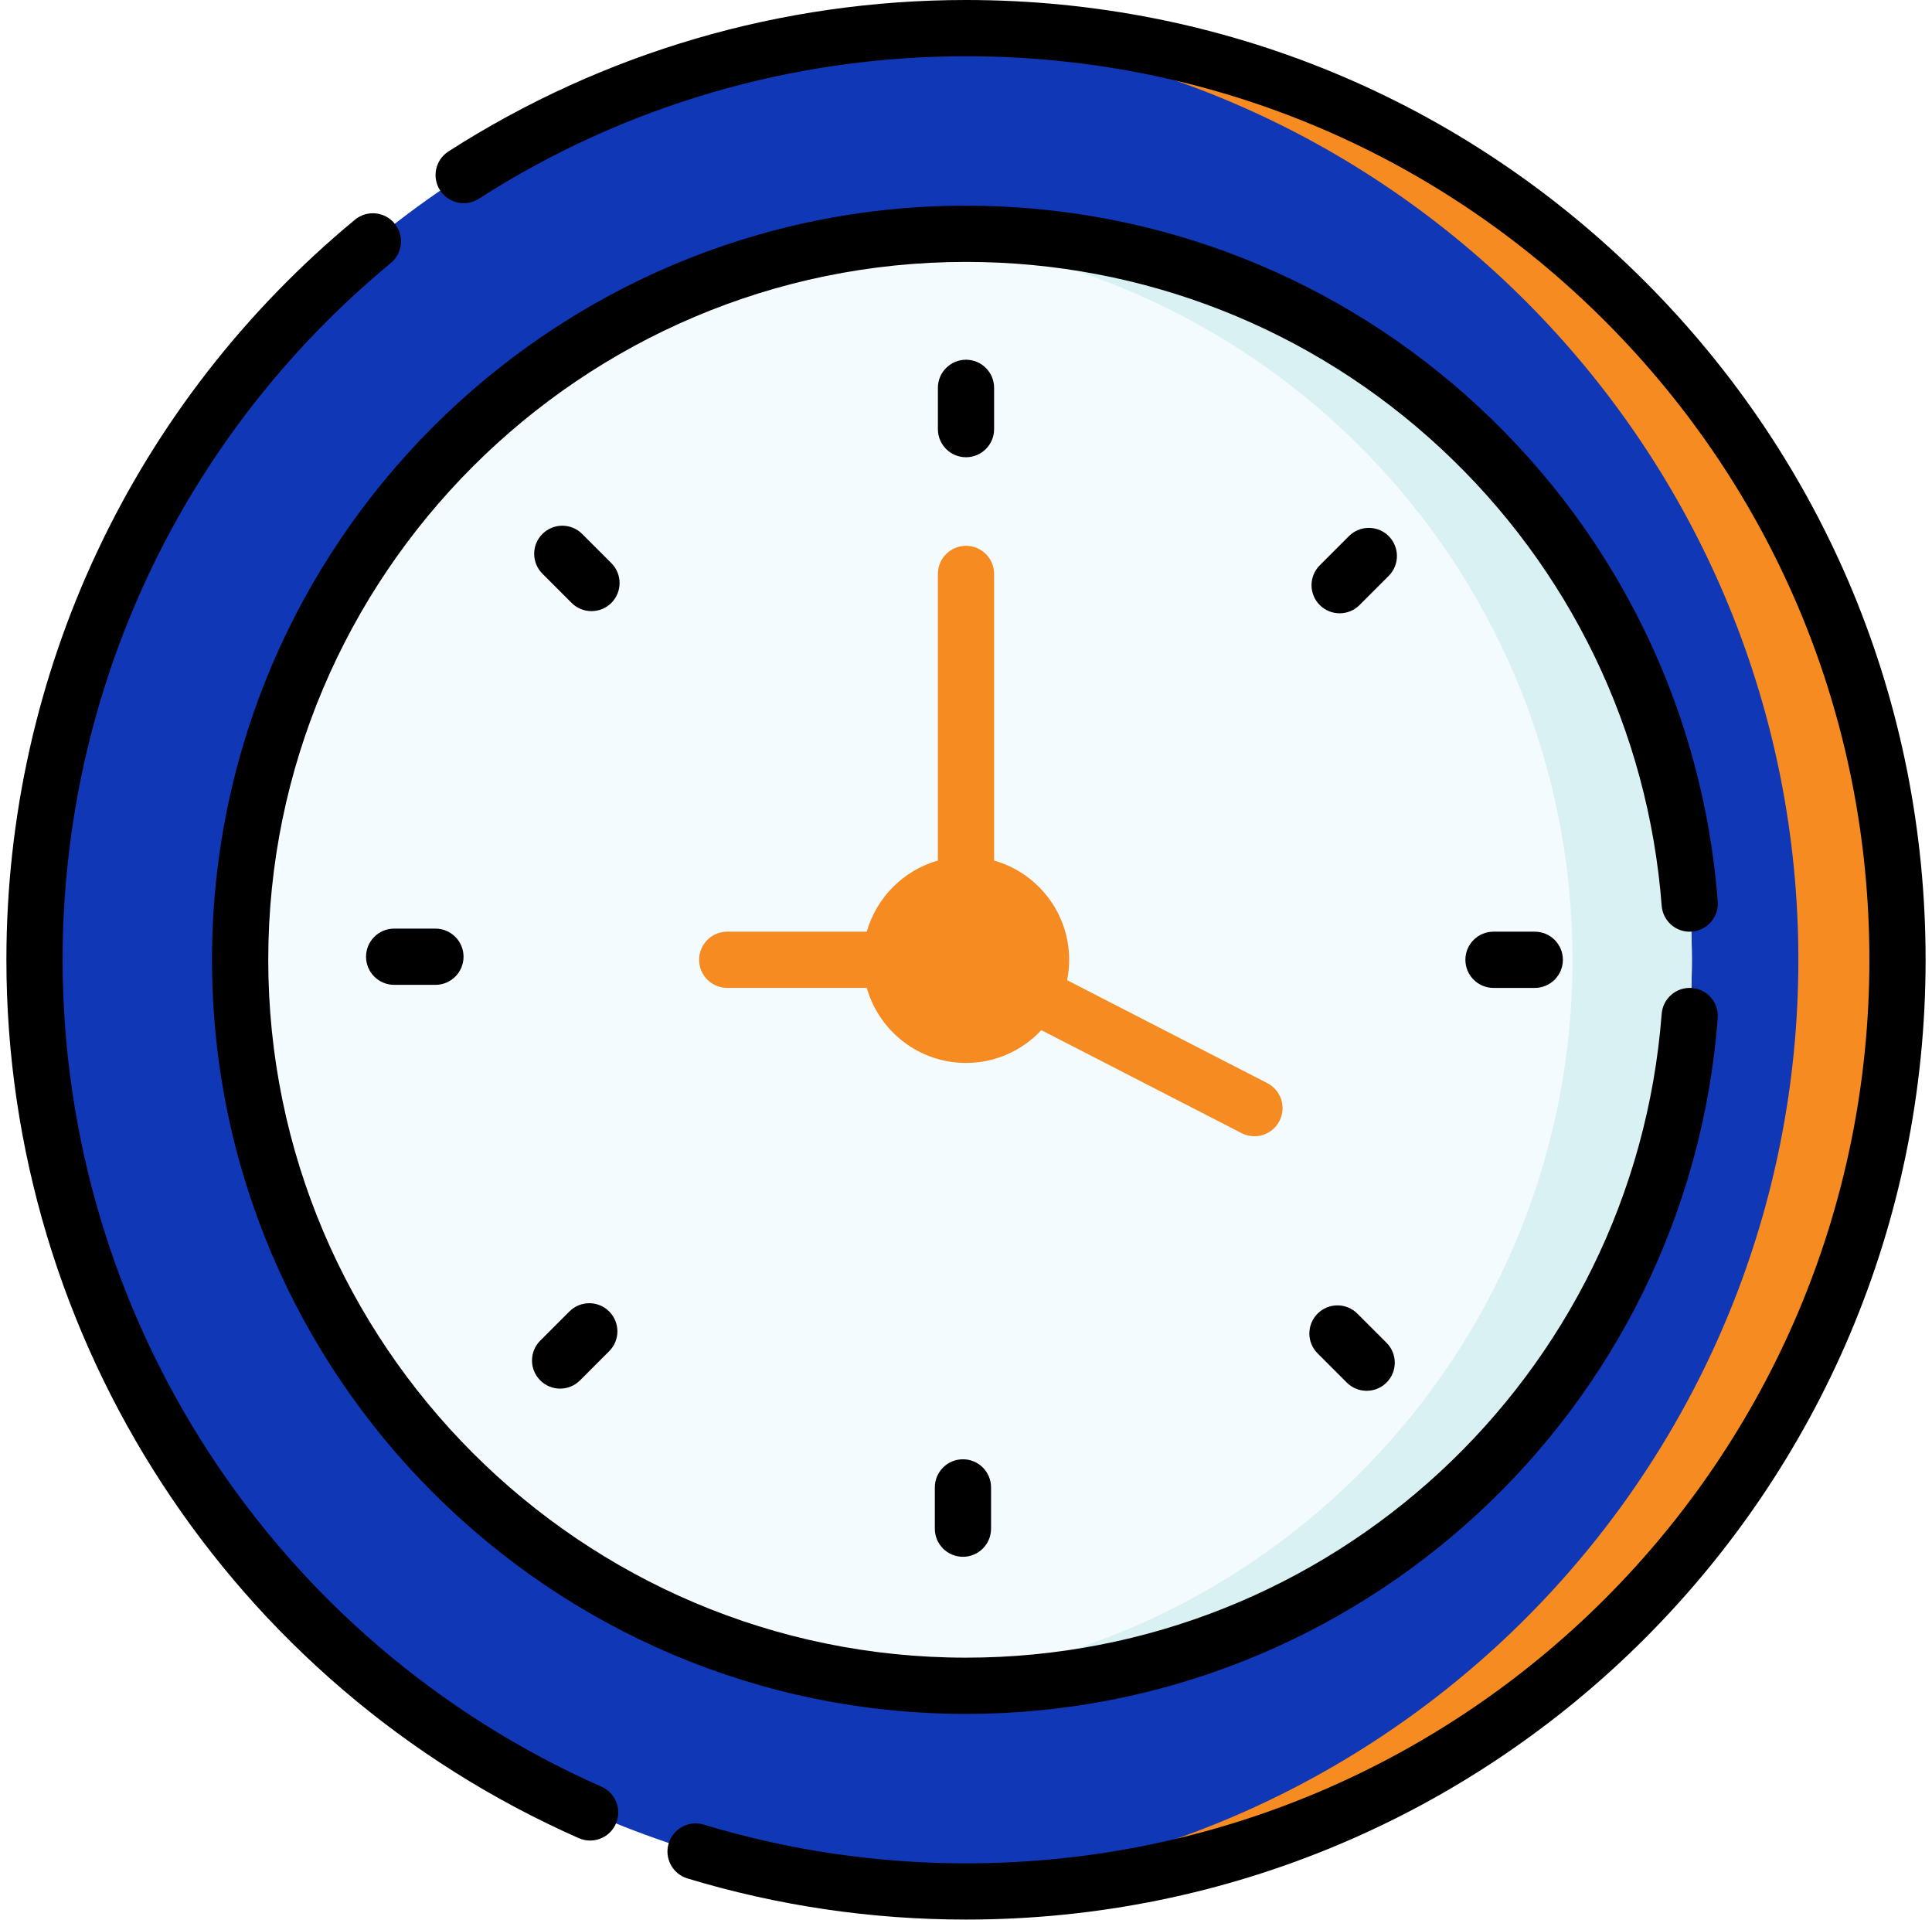
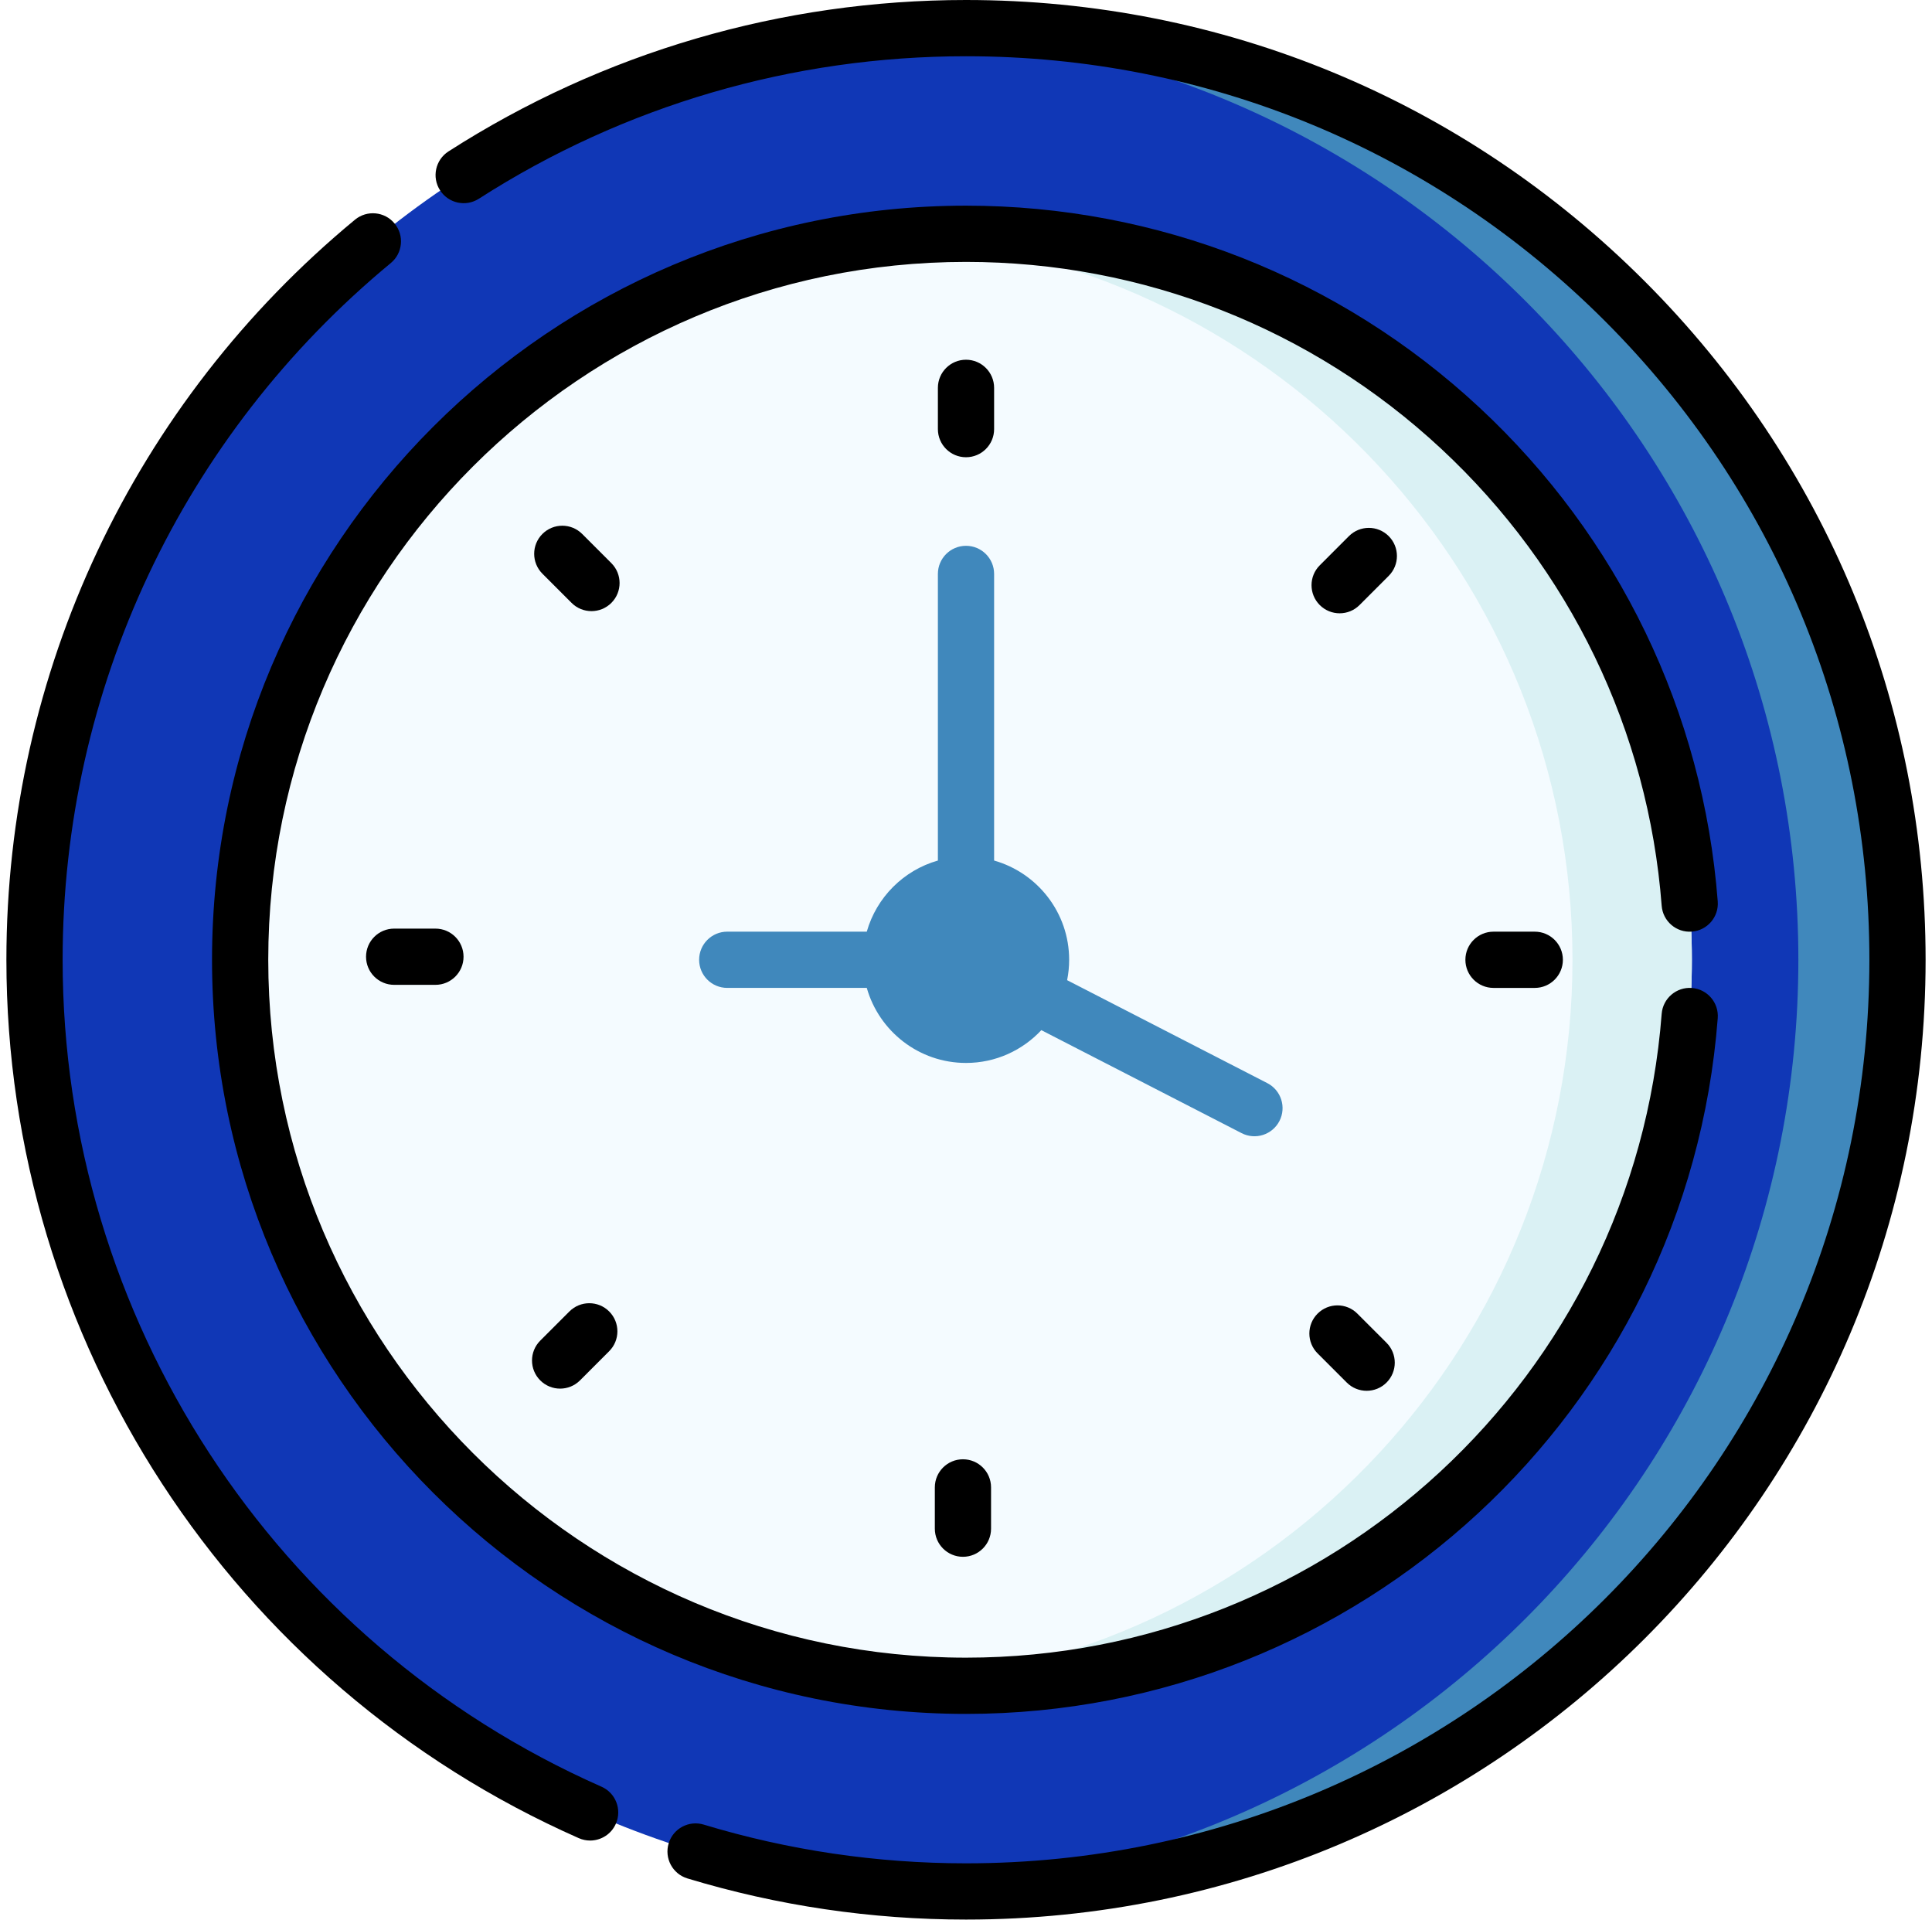
<svg xmlns="http://www.w3.org/2000/svg" width="151" height="150" viewBox="0 0 151 150" fill="none">
  <path d="M75.5 147.803C115.708 147.803 148.303 115.208 148.303 75C148.303 34.792 115.708 2.197 75.5 2.197C35.292 2.197 2.697 34.792 2.697 75C2.697 115.208 35.292 147.803 75.5 147.803Z" fill="#1037B6" />
-   <path d="M75.5 2.197C74.2 2.197 72.909 2.233 71.626 2.3C110.033 4.314 140.555 36.092 140.555 75C140.555 113.908 110.033 145.686 71.626 147.7C72.909 147.767 74.2 147.803 75.5 147.803C115.708 147.803 148.303 115.208 148.303 75C148.303 34.792 115.708 2.197 75.5 2.197Z" fill="#F68B21" />
+   <path d="M75.5 2.197C74.2 2.197 72.909 2.233 71.626 2.3C110.033 4.314 140.555 36.092 140.555 75C140.555 113.908 110.033 145.686 71.626 147.7C72.909 147.767 74.2 147.803 75.5 147.803C115.708 147.803 148.303 115.208 148.303 75C148.303 34.792 115.708 2.197 75.5 2.197Z" fill="#4088BC" />
  <path d="M75.5 131.731C106.832 131.731 132.231 106.332 132.231 75C132.231 43.668 106.832 18.269 75.5 18.269C44.168 18.269 18.769 43.668 18.769 75C18.769 106.332 44.168 131.731 75.5 131.731Z" fill="#F4FBFF" />
  <path d="M75.5 18.269C73.929 18.269 72.374 18.335 70.835 18.461C99.984 20.834 122.901 45.239 122.901 75C122.901 104.761 99.984 129.166 70.835 131.539C72.374 131.664 73.929 131.731 75.5 131.731C106.832 131.731 132.232 106.332 132.232 75C132.232 43.668 106.832 18.269 75.5 18.269Z" fill="#DAF1F4" />
-   <path d="M75.5 80.865C78.739 80.865 81.365 78.239 81.365 75C81.365 71.761 78.739 69.135 75.5 69.135C72.261 69.135 69.636 71.761 69.636 75C69.636 78.239 72.261 80.865 75.5 80.865Z" fill="#F68B21" />
+   <path d="M75.5 80.865C78.739 80.865 81.365 78.239 81.365 75C81.365 71.761 78.739 69.135 75.5 69.135C72.261 69.135 69.636 71.761 69.636 75C69.636 78.239 72.261 80.865 75.5 80.865Z" fill="#4088BC" />
  <path d="M75.5 35.73C76.713 35.73 77.697 34.746 77.697 33.532V30.307C77.697 29.094 76.713 28.11 75.5 28.11C74.287 28.11 73.303 29.094 73.303 30.307V33.532C73.303 34.746 74.287 35.73 75.5 35.73Z" fill="black" />
  <path d="M108.537 41.893C107.679 41.035 106.288 41.035 105.43 41.893L103.15 44.174C102.291 45.032 102.291 46.423 103.149 47.281C103.579 47.71 104.141 47.925 104.703 47.925C105.266 47.925 105.828 47.71 106.257 47.281L108.537 45.001C109.395 44.143 109.395 42.752 108.537 41.893Z" fill="black" />
  <path d="M116.729 72.803C115.515 72.803 114.531 73.787 114.531 75C114.531 76.214 115.515 77.198 116.729 77.198H119.954C121.167 77.198 122.151 76.214 122.151 75C122.151 73.787 121.167 72.803 119.954 72.803H116.729Z" fill="black" />
  <path d="M106.087 102.649C105.229 101.791 103.838 101.791 102.98 102.649C102.121 103.508 102.121 104.899 102.98 105.757L105.26 108.037C105.689 108.466 106.251 108.68 106.814 108.68C107.376 108.68 107.938 108.466 108.368 108.037C109.226 107.179 109.226 105.788 108.368 104.929L106.087 102.649Z" fill="black" />
  <path d="M73.064 116.229V119.454C73.064 120.668 74.047 121.652 75.261 121.652C76.474 121.652 77.458 120.668 77.458 119.454V116.229C77.458 115.015 76.475 114.032 75.261 114.032C74.047 114.032 73.064 115.015 73.064 116.229Z" fill="black" />
  <path d="M44.504 102.48L42.224 104.76C41.366 105.618 41.366 107.009 42.224 107.867C42.653 108.296 43.215 108.511 43.777 108.511C44.34 108.511 44.902 108.296 45.331 107.868L47.611 105.587C48.469 104.729 48.469 103.338 47.611 102.48C46.754 101.622 45.362 101.622 44.504 102.48Z" fill="black" />
  <path d="M30.807 72.564C29.593 72.564 28.609 73.547 28.609 74.761C28.609 75.975 29.593 76.958 30.807 76.958H34.032C35.245 76.958 36.229 75.975 36.229 74.761C36.229 73.547 35.245 72.564 34.032 72.564H30.807Z" fill="black" />
  <path d="M47.782 44.005L45.501 41.724C44.643 40.866 43.252 40.866 42.394 41.724C41.535 42.582 41.536 43.973 42.394 44.831L44.674 47.112C45.103 47.541 45.665 47.755 46.228 47.755C46.79 47.755 47.352 47.541 47.782 47.112C48.64 46.254 48.639 44.863 47.782 44.005Z" fill="black" />
-   <path d="M81.388 80.498L97.039 88.546C98.125 89.105 99.446 88.67 99.998 87.597C100.553 86.518 100.128 85.193 99.049 84.638L83.403 76.593C83.507 76.077 83.562 75.545 83.562 75C83.562 71.316 81.078 68.204 77.697 67.245V44.848C77.697 43.635 76.714 42.651 75.5 42.651C74.287 42.651 73.303 43.635 73.303 44.848V67.245C70.622 68.006 68.506 70.121 67.745 72.802H56.839C55.625 72.802 54.642 73.786 54.642 75C54.642 76.213 55.625 77.197 56.839 77.197H67.745C68.704 80.577 71.817 83.061 75.5 83.061C77.822 83.062 79.916 82.074 81.388 80.498ZM75.5 78.667C73.478 78.667 71.832 77.022 71.832 75C71.832 72.978 73.478 71.332 75.5 71.332C77.522 71.332 79.167 72.978 79.167 75C79.167 77.022 77.522 78.667 75.5 78.667Z" fill="#F68B21" />
+   <path d="M81.388 80.498L97.039 88.546C98.125 89.105 99.446 88.67 99.998 87.597C100.553 86.518 100.128 85.193 99.049 84.638L83.403 76.593C83.507 76.077 83.562 75.545 83.562 75C83.562 71.316 81.078 68.204 77.697 67.245V44.848C77.697 43.635 76.714 42.651 75.5 42.651C74.287 42.651 73.303 43.635 73.303 44.848V67.245C70.622 68.006 68.506 70.121 67.745 72.802H56.839C55.625 72.802 54.642 73.786 54.642 75C54.642 76.213 55.625 77.197 56.839 77.197H67.745C68.704 80.577 71.817 83.061 75.5 83.061C77.822 83.062 79.916 82.074 81.388 80.498ZM75.5 78.667C73.478 78.667 71.832 77.022 71.832 75C71.832 72.978 73.478 71.332 75.5 71.332C77.522 71.332 79.167 72.978 79.167 75C79.167 77.022 77.522 78.667 75.5 78.667Z" fill="#4088BC" />
  <path d="M132.231 72.799C133.441 72.706 134.347 71.65 134.254 70.44C133.124 55.676 126.511 41.971 115.633 31.85C104.698 21.675 90.445 16.071 75.5 16.071C43.007 16.071 16.571 42.506 16.571 75C16.571 107.493 43.007 133.929 75.5 133.929C106.231 133.929 131.903 110.255 134.254 79.561C134.346 78.351 133.441 77.295 132.231 77.202C131.026 77.111 129.965 78.015 129.872 79.225C127.702 107.566 103.998 129.534 75.5 129.534C45.43 129.534 20.966 105.07 20.966 75C20.966 44.93 45.43 20.466 75.5 20.466C89.33 20.466 102.52 25.651 112.639 35.067C122.706 44.434 128.827 57.116 129.872 70.776C129.965 71.985 131.017 72.893 132.231 72.799Z" fill="black" />
  <path d="M128.534 21.967C114.368 7.801 95.534 0 75.501 0C61.103 0 47.117 4.091 35.053 11.831C34.032 12.487 33.735 13.846 34.39 14.867C35.046 15.888 36.404 16.185 37.426 15.53C48.78 8.245 61.946 4.395 75.501 4.395C94.36 4.395 112.09 11.739 125.426 25.074C138.762 38.41 146.106 56.14 146.106 75C146.106 114.021 114.527 145.605 75.501 145.605C68.527 145.605 61.63 144.587 55.001 142.579C53.839 142.227 52.613 142.883 52.261 144.045C51.909 145.207 52.565 146.433 53.727 146.785C60.769 148.918 68.095 150 75.501 150C116.951 150 150.5 116.456 150.5 75C150.5 54.967 142.699 36.133 128.534 21.967Z" fill="black" />
  <path d="M47.011 139.617C21.426 128.32 4.895 102.956 4.895 75C4.895 53.875 14.243 34.031 30.544 20.555C31.479 19.782 31.611 18.397 30.837 17.462C30.064 16.527 28.68 16.395 27.744 17.168C10.43 31.481 0.5 52.56 0.5 75C0.5 104.695 18.06 131.637 45.235 143.637C45.524 143.765 45.825 143.825 46.122 143.825C46.965 143.825 47.77 143.337 48.133 142.515C48.623 141.405 48.121 140.107 47.011 139.617Z" fill="black" />
</svg>
